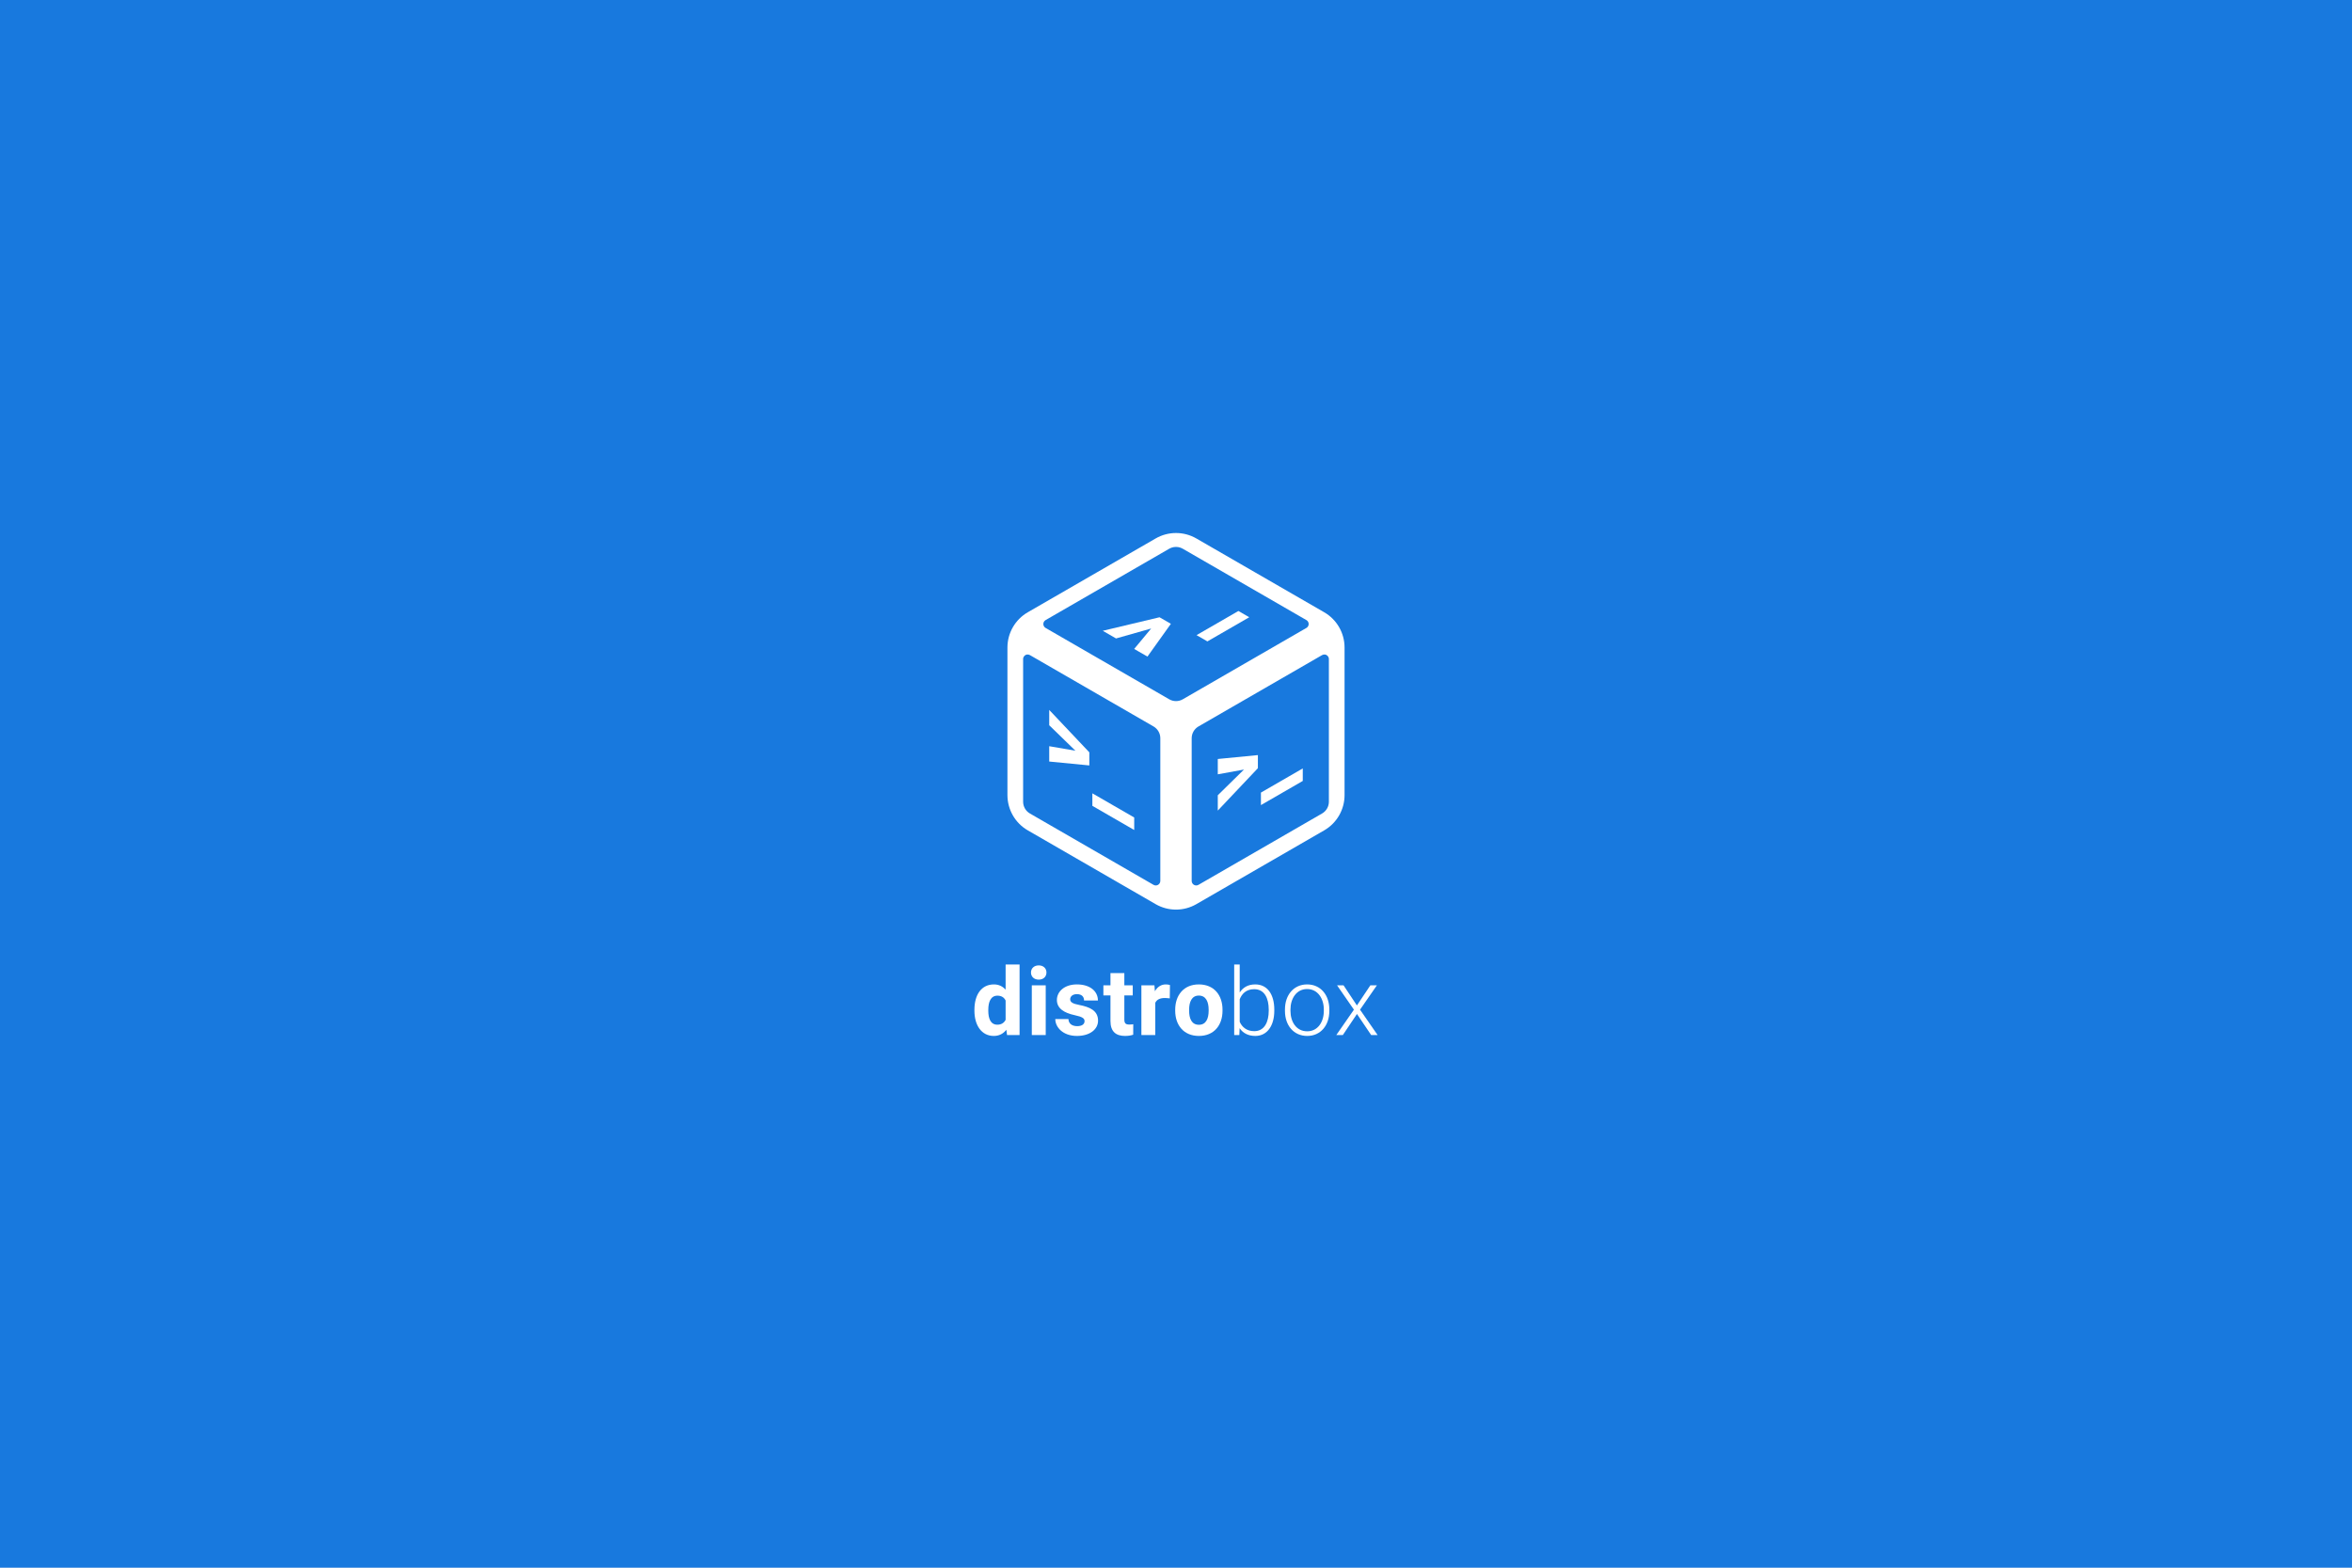
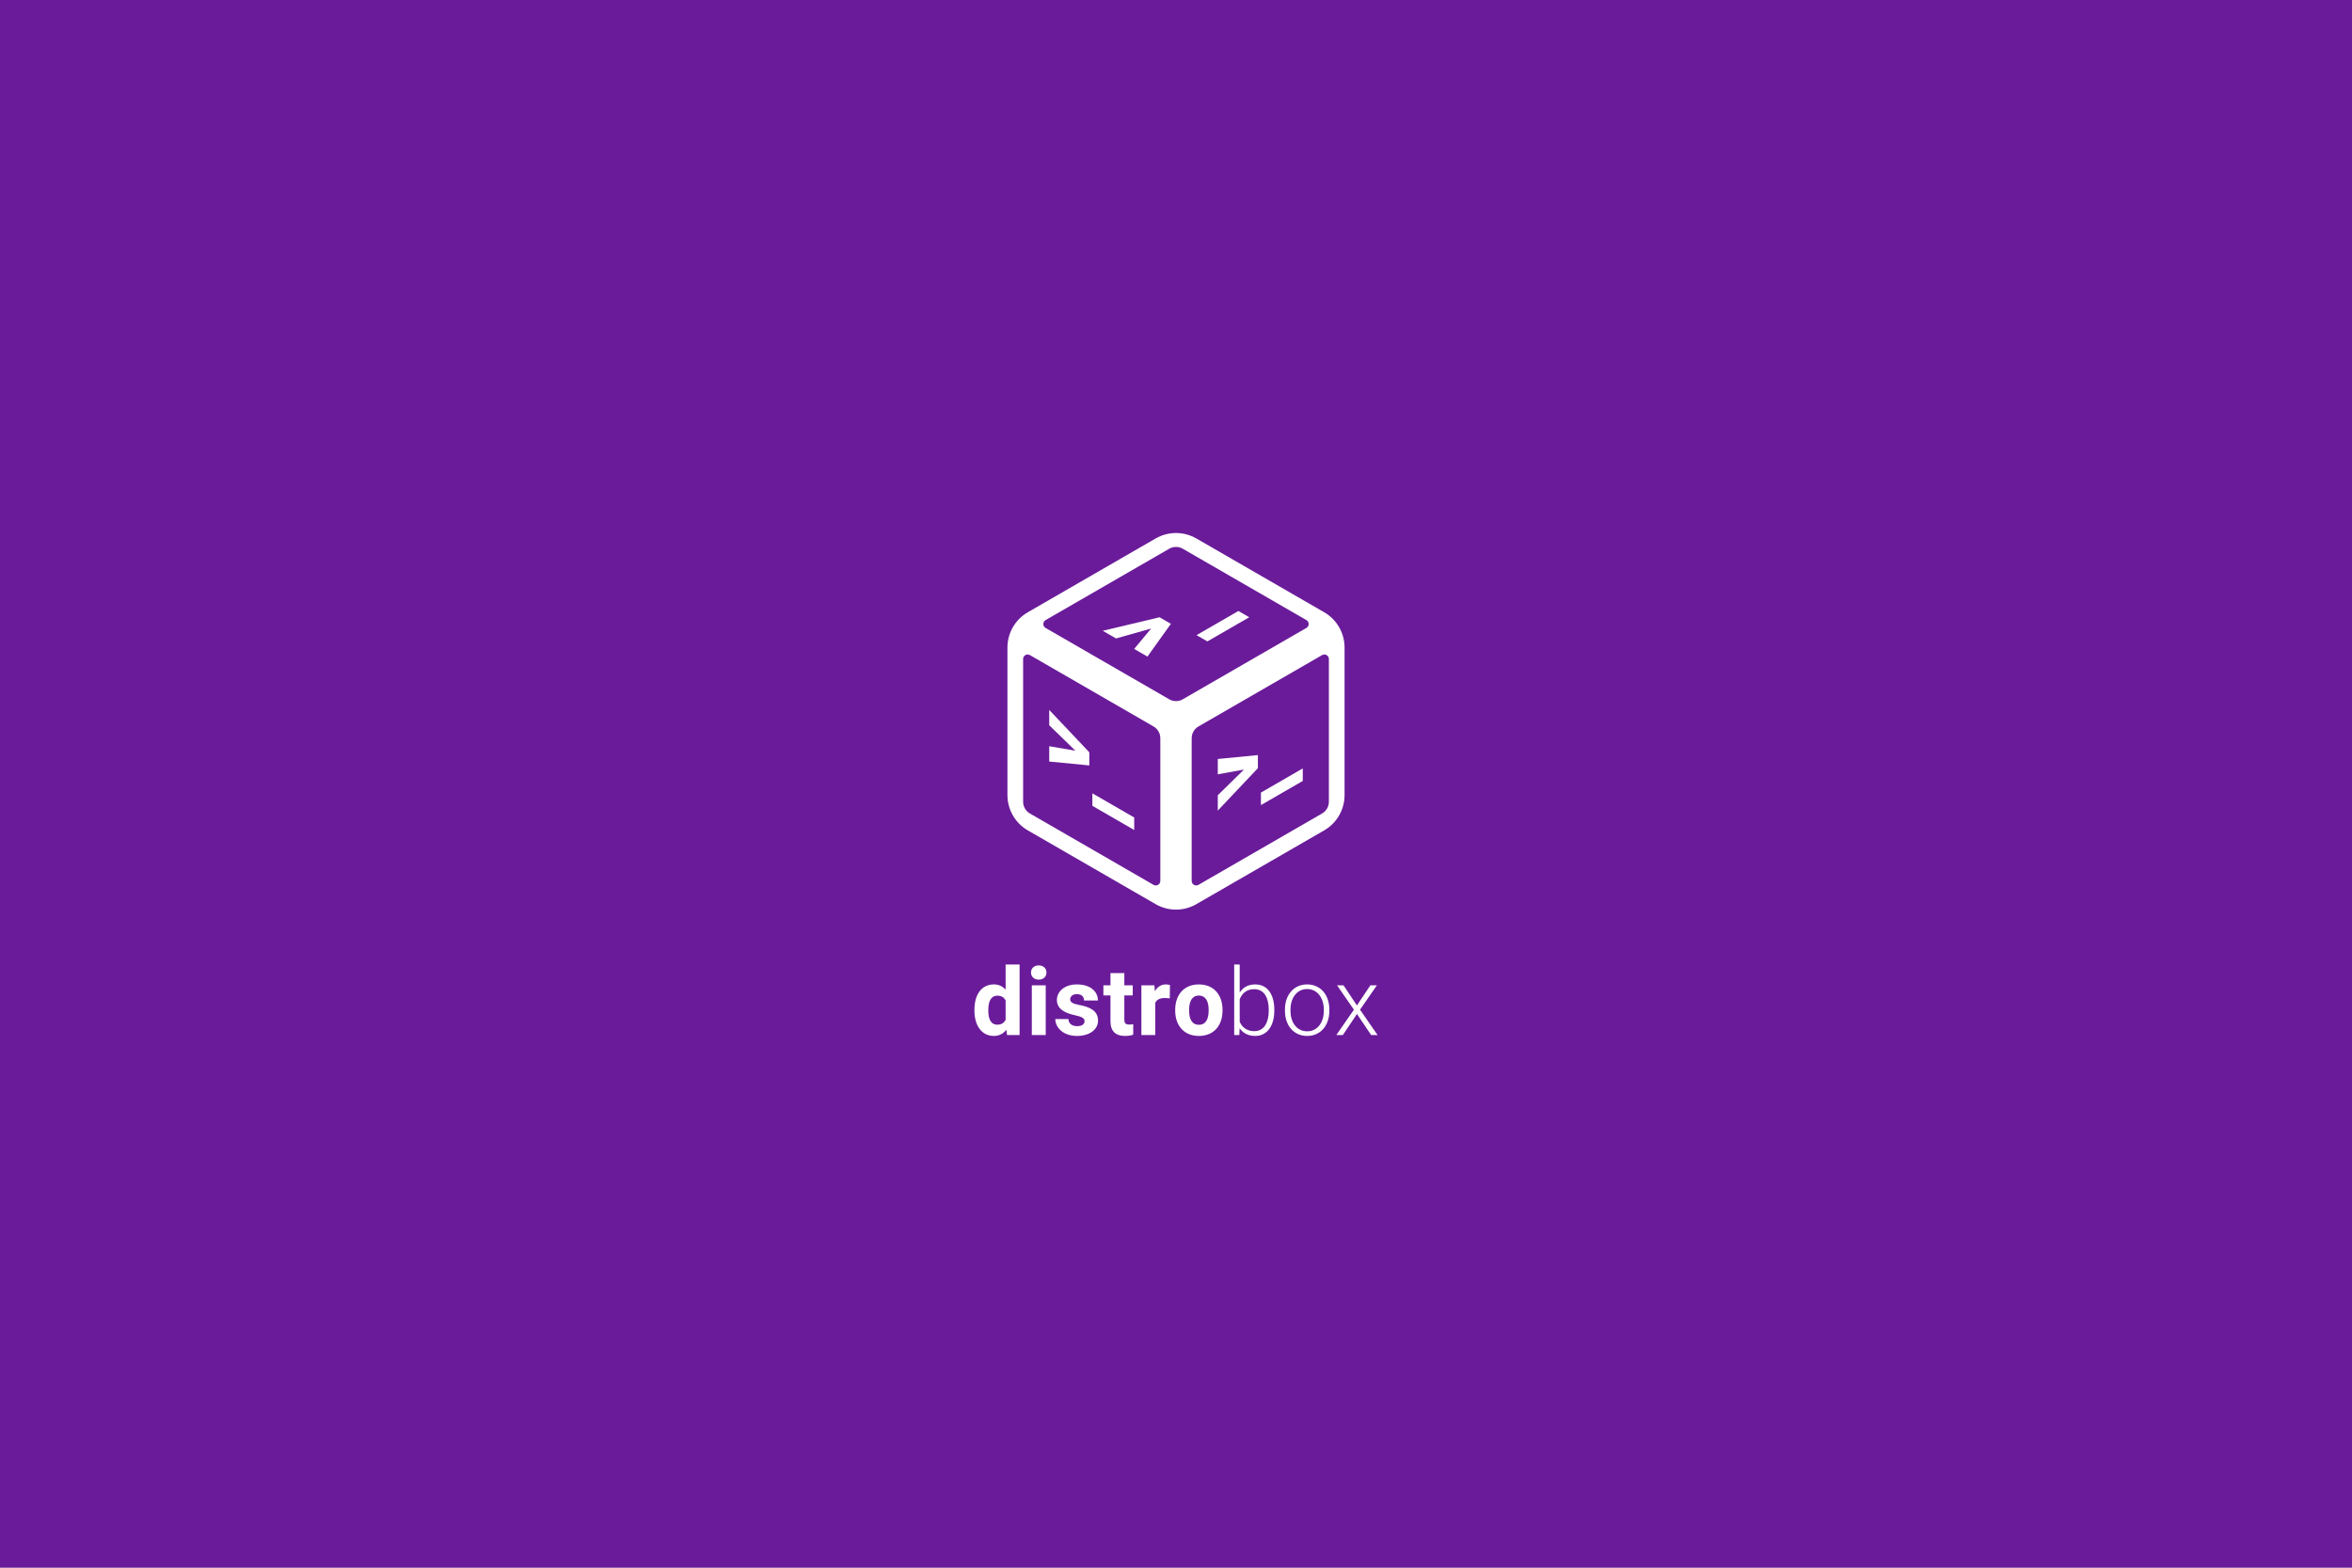
- <svg xmlns="http://www.w3.org/2000/svg" id="svg10448" version="1.1" viewBox="0 0 600 400" height="400" width="600">
-   <defs id="defs10442">
-     <filter id="filter62647-5-1-29" style="color-interpolation-filters:sRGB" x="-0.143" y="-0.089" width="1.287" height="1.34">
-       <feFlood id="feFlood62637-04-2-75" result="flood" flood-color="rgb(0,0,0)" flood-opacity="0.18" />
-       <feComposite id="feComposite62639-87-2-64" result="composite1" operator="in" in2="SourceGraphic" in="flood" />
-       <feGaussianBlur id="feGaussianBlur62641-1-7-63" result="blur" stdDeviation="7" in="composite1" />
-       <feOffset id="feOffset62643-7-7-7" result="offset" dy="6" dx="0" />
-       <feComposite id="feComposite62645-2-9-9" result="fbSourceGraphic" operator="over" in2="offset" in="SourceGraphic" />
-       <feColorMatrix id="feColorMatrix62793-7-1-7" values="0 0 0 -1 0 0 0 0 -1 0 0 0 0 -1 0 0 0 0 1 0" in="fbSourceGraphic" result="fbSourceGraphicAlpha" />
-       <feFlood in="fbSourceGraphic" result="flood" flood-color="rgb(0,0,0)" flood-opacity="0.349" id="feFlood62795-2-4-49" />
-       <feComposite result="composite1" operator="in" in="flood" id="feComposite62797-26-04-17" in2="fbSourceGraphic" />
-       <feGaussianBlur result="blur" stdDeviation="3.5" in="composite1" id="feGaussianBlur62799-1-7-0" />
-       <feOffset result="offset" dy="3" dx="0" id="feOffset62801-06-8-6" />
-       <feComposite result="composite2" operator="over" in="fbSourceGraphic" id="feComposite62803-1-7-0" in2="offset" />
-     </filter>
-     <rect x="460" y="260" width="301.574" height="155.604" id="rect2383" />
-   </defs>
-   <g id="layer1">
-     <rect y="0" x="0" height="400" width="600" id="rect965" style="fill:#1879de;fill-opacity:1" />
-     <g id="g3309" transform="translate(432,84.21877)">
-       <path id="path2544" style="fill:#ffffff;fill-opacity:1;stroke-width:19.861;stroke-linecap:round;stroke-linejoin:round" d="m -132,51.781 a 10.392,10.392 0 0 0 -5.195,1.393 L -169.805,72 A 10.392,10.392 0 0 0 -175,81 v 37.652 a 10.392,10.392 0 0 0 5.195,9 l 32.609,18.826 a 10.392,10.392 0 0 0 10.391,0 l 32.609,-18.826 a 10.392,10.392 0 0 0 5.195,-9 V 81 a 10.392,10.392 0 0 0 -5.195,-9 L -126.805,53.174 A 10.392,10.392 0 0 0 -132,51.781 Z m -0.602,3.6 a 3.464,3.464 0 0 1 2.334,0.412 L -98.732,74 a 1.155,1.155 0 0 1 0,2 l -31.535,18.207 a 3.464,3.464 0 0 1 -3.465,0 L -165.268,76 a 1.155,1.155 0 0 1 0,-2 l 31.535,-18.207 a 3.464,3.464 0 0 1 1.131,-0.412 z m -37.443,27.412 a 1.155,1.155 0 0 1 0.777,0.137 l 31.535,18.207 a 3.464,3.464 0 0 1 1.732,3 v 36.414 a 1.155,1.155 0 0 1 -1.732,1 l -31.535,-18.207 a 3.464,3.464 0 0 1 -1.732,-3 V 83.93 a 1.155,1.155 0 0 1 0.955,-1.137 z m 76.09,0 A 1.155,1.155 0 0 1 -93,83.93 v 36.414 a 3.464,3.464 0 0 1 -1.732,3 l -31.535,18.207 a 1.155,1.155 0 0 1 -1.732,-1 v -36.414 a 3.464,3.464 0 0 1 1.732,-3 l 31.535,-18.207 a 1.155,1.155 0 0 1 0.777,-0.137 z" />
-       <g aria-label="&gt;_" id="g2849" style="font-weight:bold;font-size:24px;font-family:Heebo;-inkscape-font-specification:'Heebo Bold';text-align:center;text-anchor:middle;white-space:pre;shape-inside:url(#rect2729);fill:#ffffff;fill-opacity:1;stroke-width:12;stroke-linecap:round;stroke-linejoin:round" transform="translate(-60.68555,-150.802)">
-         <path d="m -60.654,264.152 6.68,-1.218 -6.68,6.563 v 3.911 l 10.23,-10.818 v -3.342 l -10.23,0.995 z" id="path2845" style="fill:#ffffff;fill-opacity:1" />
-         <path d="m -38.975,265.843 v -3.193 l -10.676,6.164 v 3.193 z" id="path2847" style="fill:#ffffff;fill-opacity:1" />
-       </g>
-       <g aria-label="&gt;_" id="g2859" style="font-weight:bold;font-size:24px;font-family:Heebo;-inkscape-font-specification:'Heebo Bold';text-align:center;text-anchor:middle;white-space:pre;shape-inside:url(#rect2729);fill:#ffffff;fill-opacity:1;stroke-width:12;stroke-linecap:round;stroke-linejoin:round" transform="translate(-103.6856,-150.802)">
-         <path d="m -60.654,251.635 6.68,6.495 -6.68,-1.15 v 3.911 l 10.23,0.995 v -3.342 L -60.654,247.725 Z" id="path2855" style="fill:#ffffff;fill-opacity:1" />
-         <path d="m -38.975,278.36 v -3.193 l -10.676,-6.164 v 3.193 z" id="path2857" style="fill:#ffffff;fill-opacity:1" />
-       </g>
-       <g aria-label="&gt;_" id="g2869" style="font-weight:bold;font-size:24px;font-family:Heebo;-inkscape-font-specification:'Heebo Bold';text-align:center;text-anchor:middle;white-space:pre;shape-inside:url(#rect2729);fill:#ffffff;fill-opacity:1;stroke-width:12;stroke-linecap:round;stroke-linejoin:round" transform="translate(-82.18555,-188.0423)">
-         <path d="m -65.113,266.726 8.965,-2.537 -4.336,5.21 3.387,1.955 5.977,-8.362 -2.895,-1.671 -14.484,3.451 z" id="path2865" style="fill:#ffffff;fill-opacity:1" />
-         <path d="m -31.129,261.314 -2.766,-1.597 -10.676,6.164 2.766,1.597 z" id="path2867" style="fill:#ffffff;fill-opacity:1" />
-       </g>
-     </g>
-     <g aria-label="distrobox" transform="translate(-57.16052,68.96668)" id="text831" style="font-weight:bold;font-size:24px;font-family:Heebo;-inkscape-font-specification:'Heebo Bold';letter-spacing:0.4px;white-space:pre;shape-inside:url(#rect833);fill:#ffffff;stroke-width:12;stroke-linecap:round;stroke-linejoin:round;fill-opacity:1">
-       <path d="m 305.738,188.689 v 0.246 c 0,3.68 1.805,6.422 4.945,6.422 1.383,0 2.426,-0.586 3.199,-1.57 l 0.176,1.336 h 3.199 v -18 h -3.562 v 6.434 c -0.75,-0.855 -1.734,-1.348 -2.988,-1.348 -3.176,0 -4.969,2.625 -4.969,6.48 z m 3.539,0.246 v -0.246 c 0,-2.039 0.633,-3.609 2.332,-3.609 1.008,0 1.688,0.434 2.086,1.23 v 4.934 c -0.398,0.773 -1.078,1.242 -2.109,1.242 -1.723,0 -2.309,-1.57 -2.309,-3.551 z" id="path1236" style="fill:#ffffff;fill-opacity:1" />
-       <path d="m 320.166,179.173 c 0,1.055 0.785,1.816 1.98,1.816 1.195,0 1.969,-0.762 1.969,-1.816 0,-1.055 -0.773,-1.816 -1.969,-1.816 -1.195,0 -1.98,0.762 -1.98,1.816 z m 3.762,15.949 v -12.68 h -3.551 v 12.68 z" id="path1238" style="fill:#ffffff;fill-opacity:1" />
-       <path d="m 333.831,191.583 c 0,0.762 -0.645,1.277 -1.863,1.277 -1.207,0 -2.191,-0.527 -2.25,-1.805 h -3.352 c 0,2.062 1.934,4.301 5.52,4.301 3.281,0 5.391,-1.664 5.391,-3.902 0,-2.566 -2.109,-3.48 -4.816,-4.008 -1.699,-0.316 -2.297,-0.727 -2.297,-1.441 0,-0.75 0.656,-1.312 1.699,-1.312 1.277,0 1.84,0.668 1.84,1.617 h 3.539 c 0,-2.391 -2.039,-4.102 -5.367,-4.102 -3.199,0 -5.098,1.852 -5.098,3.973 0,2.203 1.934,3.316 4.5,3.867 2.074,0.445 2.555,0.844 2.555,1.535 z" id="path1240" style="fill:#ffffff;fill-opacity:1" />
-       <path d="m 346.126,185.021 v -2.578 h -2.145 v -3.129 h -3.539 v 3.129 h -1.805 v 2.578 h 1.805 v 6.539 c 0,2.719 1.43,3.797 3.715,3.797 0.844,0 1.5,-0.117 2.086,-0.316 l 0.012,-2.672 c -0.234,0.047 -0.574,0.082 -0.984,0.082 -0.891,0 -1.289,-0.258 -1.289,-1.289 v -6.141 z" id="path1242" style="fill:#ffffff;fill-opacity:1" />
-       <path d="m 351.87,195.122 v -8.215 c 0.375,-0.809 1.172,-1.23 2.461,-1.23 0.363,0 0.902,0.059 1.242,0.094 l 0.047,-3.41 c -0.246,-0.094 -0.703,-0.152 -1.055,-0.152 -1.23,0 -2.168,0.656 -2.789,1.746 l -0.117,-1.512 h -3.328 v 12.68 z" id="path1244" style="fill:#ffffff;fill-opacity:1" />
-       <path d="m 356.957,188.665 v 0.246 c 0,3.691 2.168,6.445 6.047,6.445 3.879,0 6.023,-2.754 6.023,-6.445 v -0.246 c 0,-3.691 -2.145,-6.457 -6.047,-6.457 -3.855,0 -6.023,2.766 -6.023,6.457 z m 3.551,0.246 v -0.246 c 0,-1.945 0.645,-3.609 2.473,-3.609 1.863,0 2.508,1.664 2.508,3.609 v 0.246 c 0,2.004 -0.656,3.598 -2.484,3.598 -1.852,0 -2.496,-1.594 -2.496,-3.598 z" id="path1246" style="fill:#ffffff;fill-opacity:1" />
-       <path d="m 382.236,188.911 v -0.246 c 0,-3.938 -1.77,-6.457 -4.863,-6.457 -1.828,0 -3.117,0.773 -3.961,2.062 v -7.148 h -1.406 v 18 h 1.312 l 0.07,-1.746 c 0.832,1.23 2.156,1.98 4.008,1.98 3.07,0 4.84,-2.66 4.84,-6.445 z m -1.418,-0.246 v 0.246 c 0,2.953 -1.137,5.227 -3.691,5.227 -1.945,0 -3.129,-1.055 -3.715,-2.391 v -5.742 c 0.527,-1.324 1.582,-2.578 3.691,-2.578 2.625,0 3.715,2.285 3.715,5.238 z" style="font-weight:300;-inkscape-font-specification:'Heebo Light';fill:#ffffff;fill-opacity:1" id="path1248" />
-       <path d="m 384.956,188.595 v 0.387 c 0,3.691 2.238,6.375 5.672,6.375 3.422,0 5.648,-2.684 5.648,-6.375 V 188.595 c 0,-3.691 -2.227,-6.387 -5.672,-6.387 -3.41,0 -5.648,2.695 -5.648,6.387 z m 1.406,0.387 V 188.595 c 0,-2.73 1.5,-5.203 4.242,-5.203 2.754,0 4.266,2.473 4.266,5.203 v 0.387 c 0,2.777 -1.512,5.191 -4.242,5.191 -2.766,0 -4.266,-2.414 -4.266,-5.191 z" style="font-weight:300;-inkscape-font-specification:'Heebo Light';fill:#ffffff;fill-opacity:1" id="path1250" />
-       <path d="m 403.309,187.575 -3.41,-5.133 h -1.652 l 4.301,6.211 -4.488,6.469 h 1.664 l 3.598,-5.367 3.621,5.367 h 1.641 l -4.477,-6.469 4.301,-6.211 h -1.664 z" style="font-weight:300;-inkscape-font-specification:'Heebo Light';fill:#ffffff;fill-opacity:1" id="path1252" />
-     </g>
+ <svg xmlns="http://www.w3.org/2000/svg" width="600" height="400">
+   <path d="M0 0h600v400H0z" style="fill:#6a1b9a;fill-opacity:1" />
+   <path d="M-132 51.781a10.392 10.392 0 0 0-5.195 1.393L-169.805 72A10.392 10.392 0 0 0-175 81v37.652a10.392 10.392 0 0 0 5.195 9l32.61 18.827a10.392 10.392 0 0 0 10.39 0l32.61-18.827a10.392 10.392 0 0 0 5.195-9V81a10.392 10.392 0 0 0-5.195-9l-32.61-18.826A10.392 10.392 0 0 0-132 51.78Zm-.602 3.6a3.464 3.464 0 0 1 2.334.412L-98.732 74a1.155 1.155 0 0 1 0 2l-31.536 18.207a3.464 3.464 0 0 1-3.464 0L-165.268 76a1.155 1.155 0 0 1 0-2l31.536-18.207a3.464 3.464 0 0 1 1.13-.412zm-37.443 27.412a1.155 1.155 0 0 1 .777.137l31.536 18.207a3.464 3.464 0 0 1 1.732 3v36.414a1.155 1.155 0 0 1-1.732 1l-31.536-18.207a3.464 3.464 0 0 1-1.732-3V83.93a1.155 1.155 0 0 1 .955-1.137zm76.09 0A1.155 1.155 0 0 1-93 83.93v36.414a3.464 3.464 0 0 1-1.732 3l-31.536 18.207a1.155 1.155 0 0 1-1.732-1v-36.414a3.464 3.464 0 0 1 1.732-3l31.536-18.207a1.155 1.155 0 0 1 .777-.137z" style="fill:#fff;fill-opacity:1;stroke-width:19.861;stroke-linecap:round;stroke-linejoin:round" transform="translate(432 84.219)" />
+   <g style="font-weight:700;font-size:24px;font-family:Heebo;-inkscape-font-specification:&quot;Heebo Bold&quot;;text-align:center;text-anchor:middle;white-space:pre;shape-inside:url(#rect2729);fill:#fff;fill-opacity:1;stroke-width:12;stroke-linecap:round;stroke-linejoin:round" transform="translate(371.314 -66.583)">
+     <path d="m-60.654 264.152 6.68-1.218-6.68 6.563v3.91l10.23-10.818v-3.342l-10.23.994zm21.679 1.691v-3.193l-10.675 6.163v3.194z" aria-label="&gt;_" style="fill:#fff;fill-opacity:1" />
+   </g>
+   <g style="font-weight:700;font-size:24px;font-family:Heebo;-inkscape-font-specification:&quot;Heebo Bold&quot;;text-align:center;text-anchor:middle;white-space:pre;shape-inside:url(#rect2729);fill:#fff;fill-opacity:1;stroke-width:12;stroke-linecap:round;stroke-linejoin:round" transform="translate(328.314 -66.583)">
+     <path d="m-60.654 251.635 6.68 6.495-6.68-1.15v3.91l10.23.995v-3.342l-10.23-10.818Zm21.679 26.725v-3.194l-10.675-6.163v3.193z" aria-label="&gt;_" style="fill:#fff;fill-opacity:1" />
+   </g>
+   <g style="font-weight:700;font-size:24px;font-family:Heebo;-inkscape-font-specification:&quot;Heebo Bold&quot;;text-align:center;text-anchor:middle;white-space:pre;shape-inside:url(#rect2729);fill:#fff;fill-opacity:1;stroke-width:12;stroke-linecap:round;stroke-linejoin:round" transform="translate(349.814 -103.823)">
+     <path d="m-65.113 266.726 8.965-2.537-4.336 5.21 3.386 1.955 5.977-8.362-2.895-1.672-14.484 3.45zm33.984-5.412-2.766-1.597-10.675 6.163 2.765 1.597z" aria-label="&gt;_" style="fill:#fff;fill-opacity:1" />
+   </g>
+   <g aria-label="distrobox" style="font-weight:700;font-size:24px;font-family:Heebo;-inkscape-font-specification:&quot;Heebo Bold&quot;;letter-spacing:.4px;white-space:pre;shape-inside:url(#rect833);fill:#fff;stroke-width:12;stroke-linecap:round;stroke-linejoin:round;fill-opacity:1" transform="translate(-57.16 68.967)">
+     <path d="M305.738 188.689v.246c0 3.68 1.805 6.422 4.946 6.422 1.382 0 2.425-.586 3.199-1.57l.176 1.335h3.199v-18h-3.563v6.434c-.75-.856-1.734-1.348-2.988-1.348-3.176 0-4.969 2.625-4.969 6.48zm3.54.246v-.246c0-2.04.632-3.61 2.331-3.61 1.008 0 1.688.434 2.086 1.23v4.934c-.398.774-1.078 1.243-2.11 1.243-1.722 0-2.308-1.57-2.308-3.551zm10.888-9.762c0 1.055.785 1.817 1.98 1.817 1.195 0 1.969-.762 1.969-1.817s-.774-1.816-1.969-1.816-1.98.761-1.98 1.816zm3.761 15.95v-12.68h-3.55v12.68zm9.904-3.54c0 .762-.644 1.278-1.863 1.278-1.207 0-2.191-.528-2.25-1.805h-3.352c0 2.062 1.934 4.3 5.52 4.3 3.281 0 5.39-1.663 5.39-3.902 0-2.566-2.109-3.48-4.816-4.007-1.7-.317-2.297-.727-2.297-1.442 0-.75.657-1.312 1.7-1.312 1.277 0 1.84.668 1.84 1.617h3.538c0-2.39-2.039-4.102-5.367-4.102-3.199 0-5.097 1.852-5.097 3.973 0 2.203 1.933 3.316 4.5 3.867 2.074.445 2.554.844 2.554 1.535zm12.295-6.563v-2.577h-2.145v-3.13h-3.539v3.13h-1.804v2.578h1.804v6.539c0 2.719 1.43 3.797 3.715 3.797.844 0 1.5-.117 2.086-.317l.012-2.672a5.225 5.225 0 0 1-.985.082c-.89 0-1.289-.257-1.289-1.289v-6.14zm5.744 10.102v-8.215c.375-.808 1.171-1.23 2.46-1.23.364 0 .903.059 1.243.094l.047-3.41c-.247-.094-.704-.153-1.055-.153-1.23 0-2.168.656-2.79 1.746l-.116-1.511h-3.329v12.68zm5.087-6.457v.246c0 3.692 2.168 6.446 6.047 6.446 3.879 0 6.023-2.754 6.023-6.446v-.246c0-3.691-2.144-6.457-6.047-6.457-3.855 0-6.023 2.766-6.023 6.457zm3.55.246v-.246c0-1.945.645-3.61 2.473-3.61 1.864 0 2.508 1.665 2.508 3.61v.246c0 2.004-.656 3.598-2.484 3.598-1.852 0-2.496-1.594-2.496-3.598z" style="fill:#fff;fill-opacity:1" />
+     <path d="M382.236 188.911v-.246c0-3.937-1.77-6.457-4.863-6.457-1.828 0-3.118.774-3.961 2.063v-7.149h-1.407v18h1.313l.07-1.746c.832 1.23 2.157 1.98 4.008 1.98 3.07 0 4.84-2.66 4.84-6.445zm-1.418-.246v.246c0 2.954-1.137 5.227-3.691 5.227-1.946 0-3.13-1.055-3.715-2.39v-5.743c.527-1.324 1.582-2.578 3.691-2.578 2.625 0 3.715 2.285 3.715 5.238zm4.138-.07v.387c0 3.691 2.239 6.375 5.672 6.375 3.422 0 5.649-2.684 5.649-6.375v-.387c0-3.691-2.227-6.387-5.672-6.387-3.41 0-5.649 2.696-5.649 6.387zm1.406.387v-.387c0-2.73 1.5-5.203 4.243-5.203 2.754 0 4.265 2.473 4.265 5.203v.387c0 2.777-1.511 5.191-4.242 5.191-2.765 0-4.265-2.414-4.265-5.191zm16.948-1.407-3.41-5.132h-1.653l4.3 6.21-4.488 6.47h1.664l3.598-5.368 3.621 5.367h1.64l-4.476-6.468 4.301-6.211h-1.664z" style="font-weight:300;-inkscape-font-specification:&quot;Heebo Light&quot;;fill:#fff;fill-opacity:1" />
  </g>
</svg>
